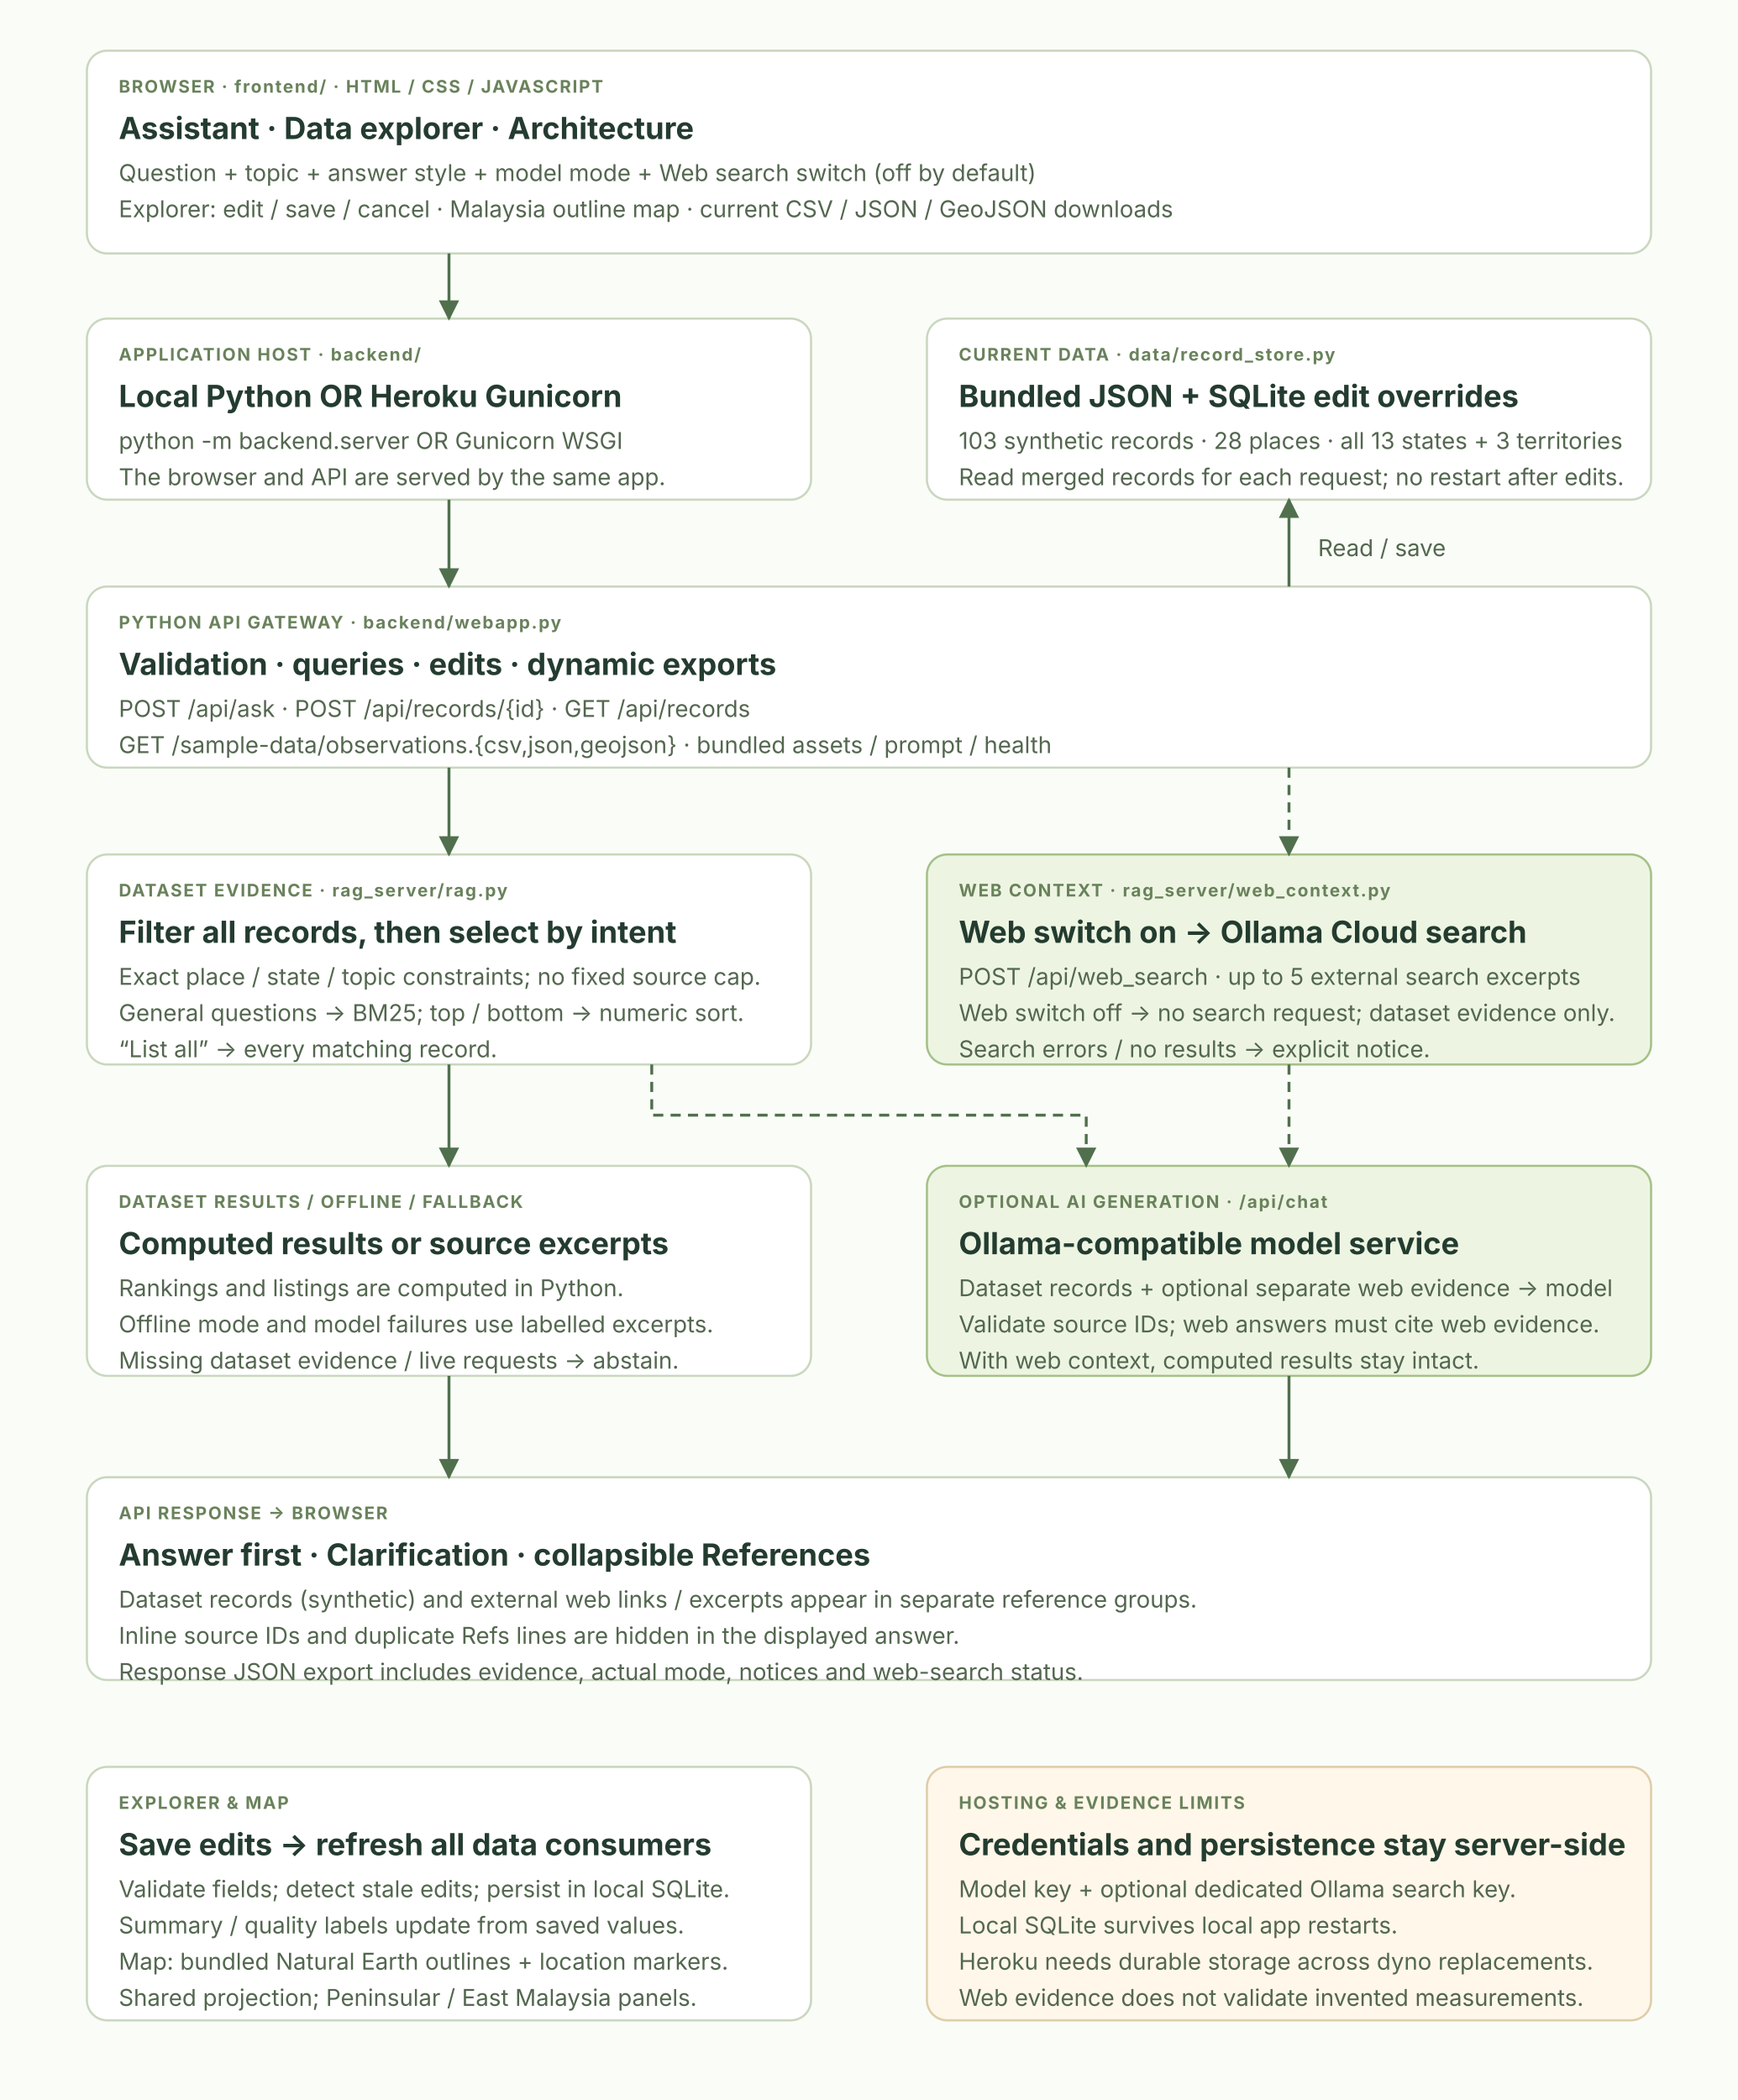
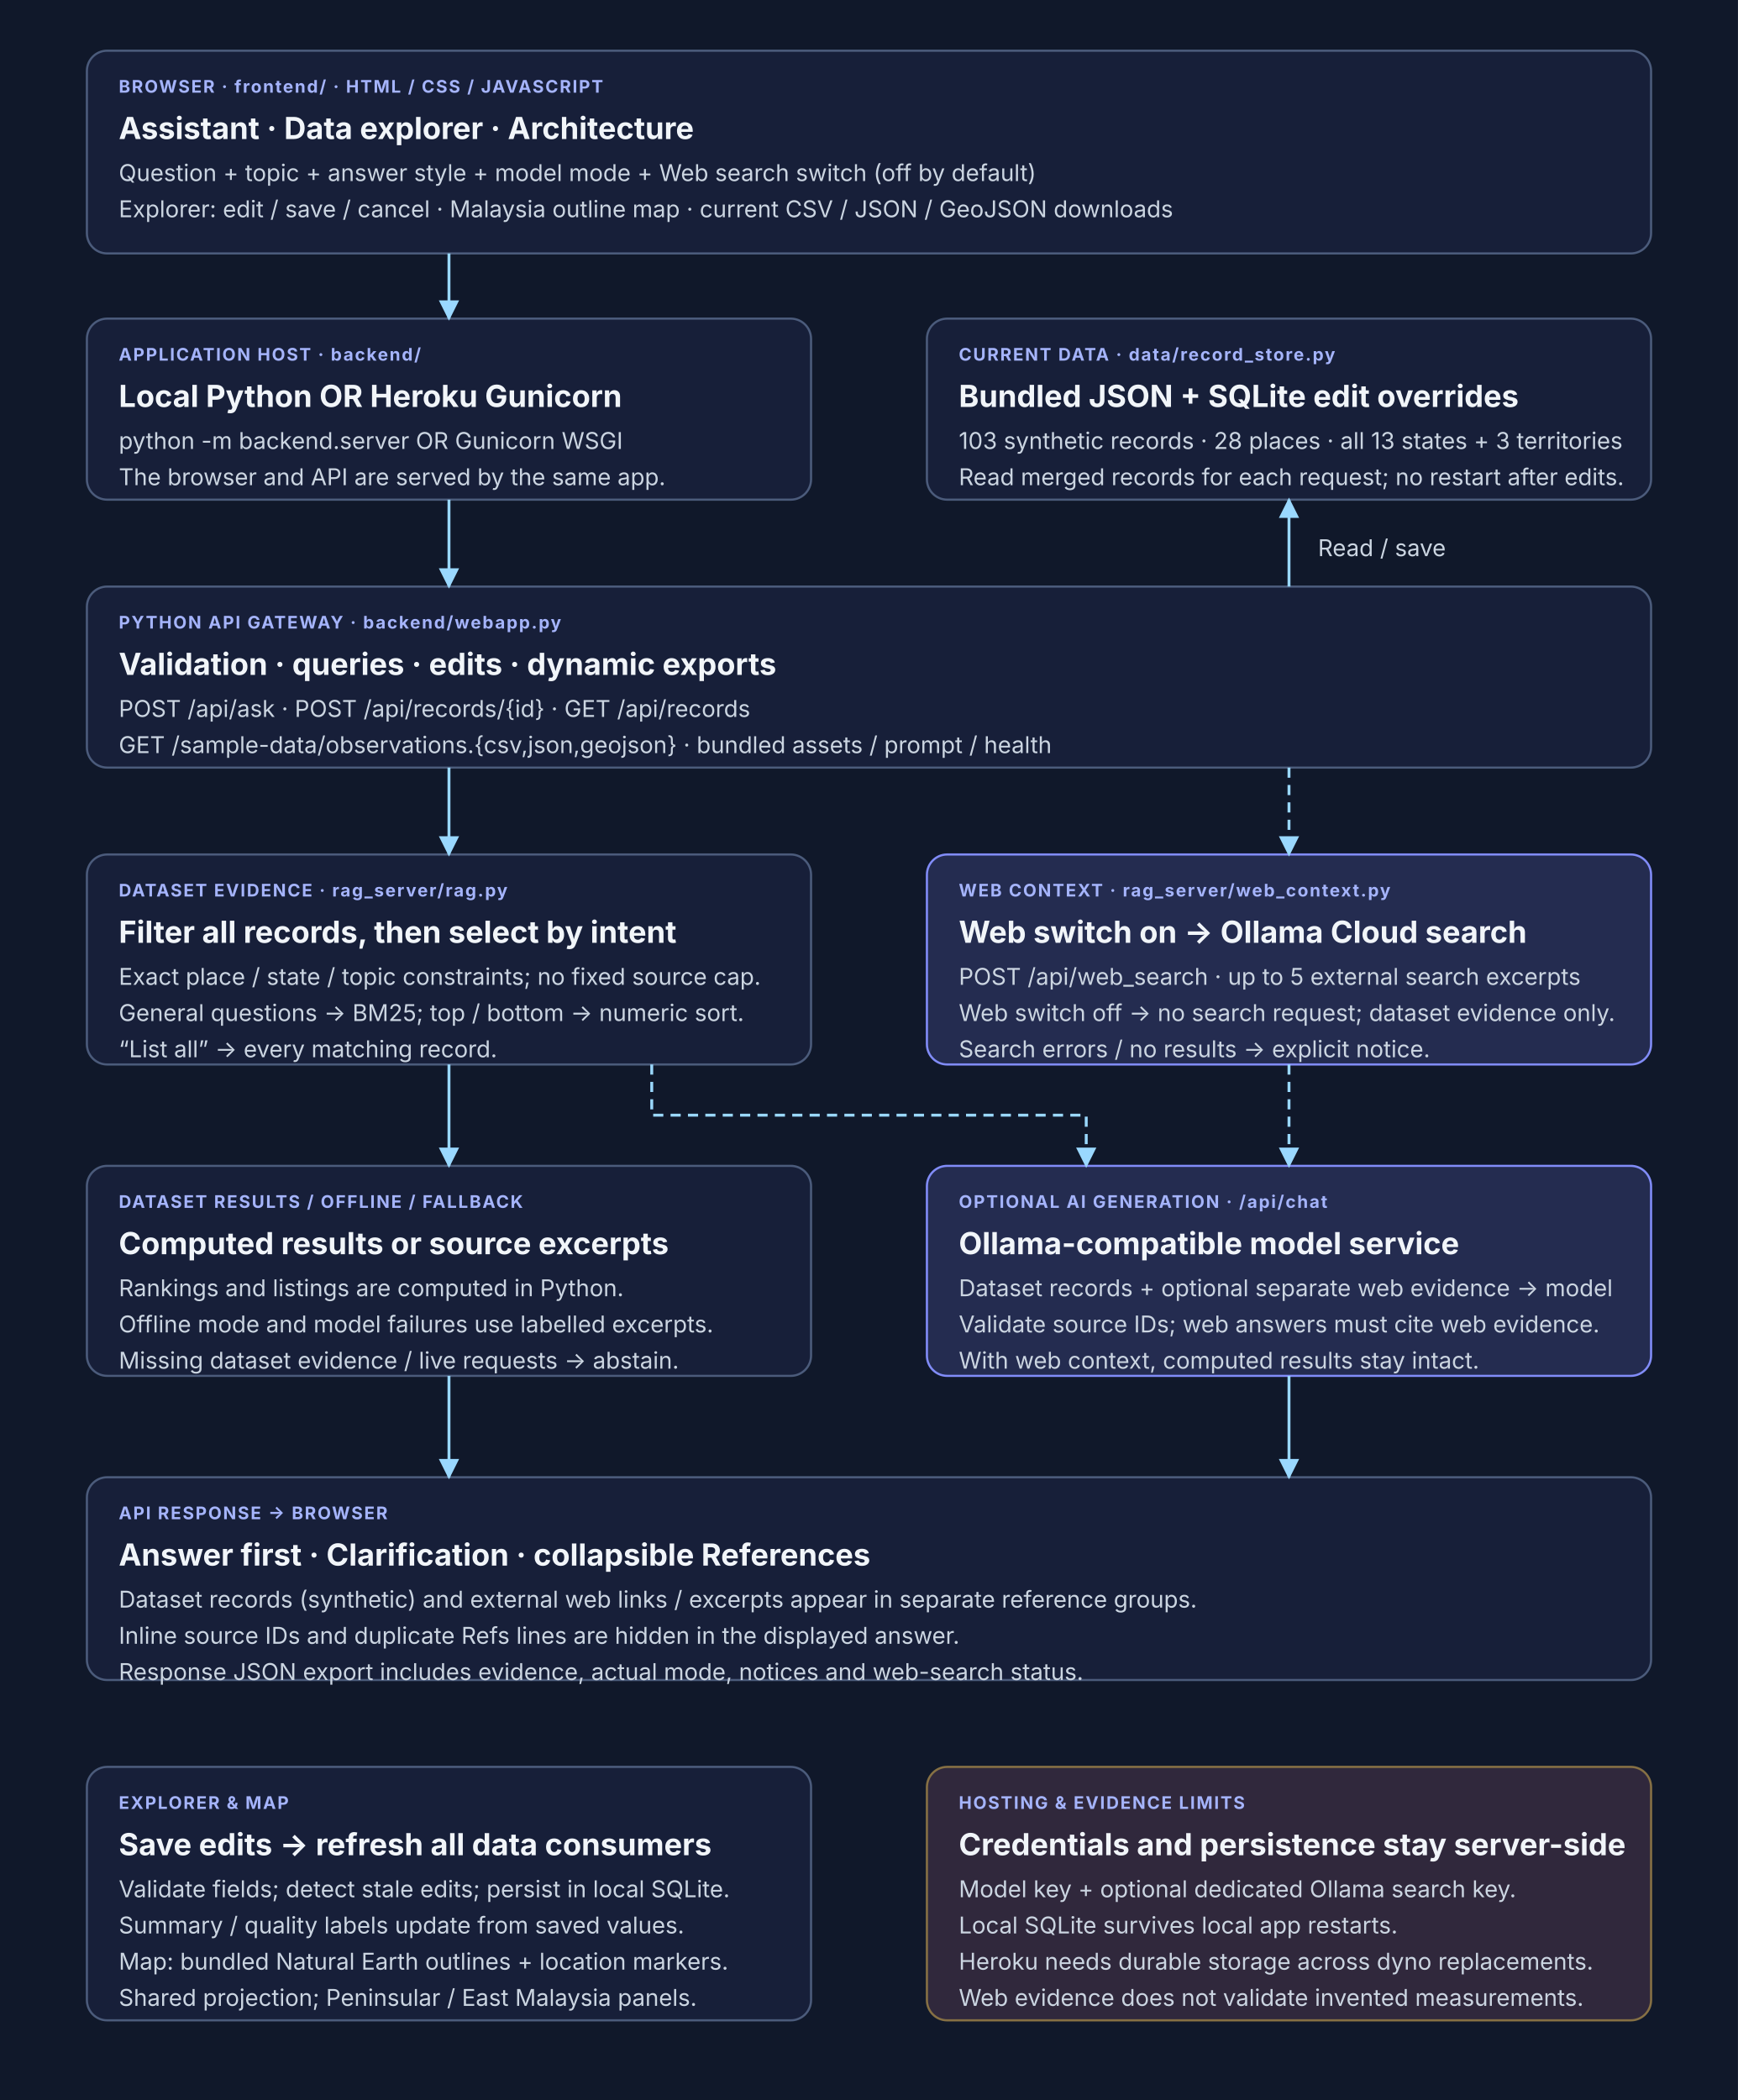
<svg xmlns="http://www.w3.org/2000/svg" viewBox="0 0 1200 1450" role="img" aria-labelledby="title desc">
  <defs>
    <marker id="arrow" viewBox="0 0 10 10" refX="9" refY="5" markerWidth="7" markerHeight="7" orient="auto-start-reverse">
-       <path d="M0 0 10 5 0 10Z" fill="#50704d" />
+       <path d="M0 0 10 5 0 10Z" fill="#9ad8ff" />
    </marker>
-     <style>text{font-family:system-ui,-apple-system,sans-serif;fill:#243c30}.heading{font-size:21px;font-weight:650}.body{font-size:16px;fill:#53674f}.label{font-size:12px;letter-spacing:1px;font-weight:650;fill:#69825b}.code{font-family:monospace;font-size:14px;fill:#53674f}.box{fill:white;stroke:#c9d7bf;stroke-width:1.5}.optional-box{fill:#edf5e2;stroke:#a5c187;stroke-width:1.5}.note{fill:#fff7e9;stroke:#dfcda9;stroke-width:1.5}.line{fill:none;stroke:#50704d;stroke-width:2;marker-end:url(#arrow)}.optional{stroke-dasharray:7 5}</style>
+     <style>text{font-family:system-ui,-apple-system,sans-serif;fill:#f1f5f9}.heading{font-size:21px;font-weight:650}.body{font-size:16px;fill:#cbd5e1}.label{font-size:12px;letter-spacing:1px;font-weight:650;fill:#a5b4fc}.code{font-family:monospace;font-size:14px;fill:#cbd5e1}.box{fill:#171f39;stroke:#4b5b7b;stroke-width:1.5}.optional-box{fill:#242c50;stroke:#818cf8;stroke-width:1.5}.note{fill:#30283c;stroke:#867044;stroke-width:1.5}.line{fill:none;stroke:#9ad8ff;stroke-width:2;marker-end:url(#arrow)}.optional{stroke-dasharray:7 5}</style>
  </defs>
-   <rect width="1200" height="1450" fill="#fafcf7" />
+   <rect width="1200" height="1450" fill="#10182a" />
  <rect class="box" x="60" y="35" width="1080" height="140" rx="14" />
  <text class="label" x="82" y="64">BROWSER · frontend/ · HTML / CSS / JAVASCRIPT</text>
  <text class="heading" x="82" y="96">Assistant · Data explorer · Architecture</text>
  <text class="body" x="82" y="125">Question + topic + answer style + model mode + Web search switch (off by default)</text>
  <text class="body" x="82" y="150">Explorer: edit / save / cancel · Malaysia outline map · current CSV / JSON / GeoJSON downloads</text>
  <rect class="box" x="60" y="220" width="500" height="125" rx="14" />
  <text class="label" x="82" y="249">APPLICATION HOST · backend/</text>
  <text class="heading" x="82" y="281">Local Python OR Heroku Gunicorn</text>
  <text class="body" x="82" y="310">python -m backend.server OR Gunicorn WSGI</text>
  <text class="body" x="82" y="335">The browser and API are served by the same app.</text>
  <rect class="box" x="640" y="220" width="500" height="125" rx="14" />
  <text class="label" x="662" y="249">CURRENT DATA · data/record_store.py</text>
  <text class="heading" x="662" y="281">Bundled JSON + SQLite edit overrides</text>
  <text class="body" x="662" y="310">103 synthetic records · 28 places · all 13 states + 3 territories</text>
  <text class="body" x="662" y="335">Read merged records for each request; no restart after edits.</text>
  <rect class="box" x="60" y="405" width="1080" height="125" rx="14" />
  <text class="label" x="82" y="434">PYTHON API GATEWAY · backend/webapp.py</text>
  <text class="heading" x="82" y="466">Validation · queries · edits · dynamic exports</text>
  <text class="body" x="82" y="495">POST /api/ask · POST /api/records/{id} · GET /api/records</text>
  <text class="body" x="82" y="520">GET /sample-data/observations.{csv,json,geojson} · bundled assets / prompt / health</text>
  <path class="line" d="M310 175V220" />
  <path class="line" d="M310 345V405" />
  <path class="line" d="M890 405V345" />
  <text class="body" x="910" y="384">Read / save</text>
  <rect class="box" x="60" y="590" width="500" height="145" rx="14" />
  <text class="label" x="82" y="619">DATASET EVIDENCE · rag_server/rag.py</text>
  <text class="heading" x="82" y="651">Filter all records, then select by intent</text>
  <text class="body" x="82" y="680">Exact place / state / topic constraints; no fixed source cap.</text>
  <text class="body" x="82" y="705">General questions → BM25; top / bottom → numeric sort.</text>
  <text class="body" x="82" y="730">“List all” → every matching record.</text>
  <rect class="optional-box" x="640" y="590" width="500" height="145" rx="14" />
  <text class="label" x="662" y="619">WEB CONTEXT · rag_server/web_context.py</text>
  <text class="heading" x="662" y="651">Web switch on → Ollama Cloud search</text>
  <text class="body" x="662" y="680">POST /api/web_search · up to 5 external search excerpts</text>
  <text class="body" x="662" y="705">Web switch off → no search request; dataset evidence only.</text>
  <text class="body" x="662" y="730">Search errors / no results → explicit notice.</text>
  <path class="line" d="M310 530V590" />
  <path class="line optional" d="M890 530V590" />
  <rect class="box" x="60" y="805" width="500" height="145" rx="14" />
  <text class="label" x="82" y="834">DATASET RESULTS / OFFLINE / FALLBACK</text>
  <text class="heading" x="82" y="866">Computed results or source excerpts</text>
  <text class="body" x="82" y="895">Rankings and listings are computed in Python.</text>
  <text class="body" x="82" y="920">Offline mode and model failures use labelled excerpts.</text>
  <text class="body" x="82" y="945">Missing dataset evidence / live requests → abstain.</text>
  <rect class="optional-box" x="640" y="805" width="500" height="145" rx="14" />
  <text class="label" x="662" y="834">OPTIONAL AI GENERATION · /api/chat</text>
  <text class="heading" x="662" y="866">Ollama-compatible model service</text>
  <text class="body" x="662" y="895">Dataset records + optional separate web evidence → model</text>
  <text class="body" x="662" y="920">Validate source IDs; web answers must cite web evidence.</text>
  <text class="body" x="662" y="945">With web context, computed results stay intact.</text>
  <path class="line" d="M310 735V805" />
  <path class="line optional" d="M890 735V805" />
  <path class="line optional" d="M450 735V770H750V805" />
  <rect class="box" x="60" y="1020" width="1080" height="140" rx="14" />
  <text class="label" x="82" y="1049">API RESPONSE → BROWSER</text>
  <text class="heading" x="82" y="1081">Answer first · Clarification · collapsible References</text>
  <text class="body" x="82" y="1110">Dataset records (synthetic) and external web links / excerpts appear in separate reference groups.</text>
  <text class="body" x="82" y="1135">Inline source IDs and duplicate Refs lines are hidden in the displayed answer.</text>
  <text class="body" x="82" y="1160">Response JSON export includes evidence, actual mode, notices and web-search status.</text>
  <path class="line" d="M310 950V1020" />
  <path class="line" d="M890 950V1020" />
  <rect class="box" x="60" y="1220" width="500" height="175" rx="14" />
  <text class="label" x="82" y="1249">EXPLORER &amp; MAP</text>
  <text class="heading" x="82" y="1281">Save edits → refresh all data consumers</text>
  <text class="body" x="82" y="1310">Validate fields; detect stale edits; persist in local SQLite.</text>
  <text class="body" x="82" y="1335">Summary / quality labels update from saved values.</text>
  <text class="body" x="82" y="1360">Map: bundled Natural Earth outlines + location markers.</text>
  <text class="body" x="82" y="1385">Shared projection; Peninsular / East Malaysia panels.</text>
  <rect class="note" x="640" y="1220" width="500" height="175" rx="14" />
  <text class="label" x="662" y="1249">HOSTING &amp; EVIDENCE LIMITS</text>
  <text class="heading" x="662" y="1281">Credentials and persistence stay server-side</text>
  <text class="body" x="662" y="1310">Model key + optional dedicated Ollama search key.</text>
  <text class="body" x="662" y="1335">Local SQLite survives local app restarts.</text>
  <text class="body" x="662" y="1360">Heroku needs durable storage across dyno replacements.</text>
  <text class="body" x="662" y="1385">Web evidence does not validate invented measurements.</text>
</svg>
